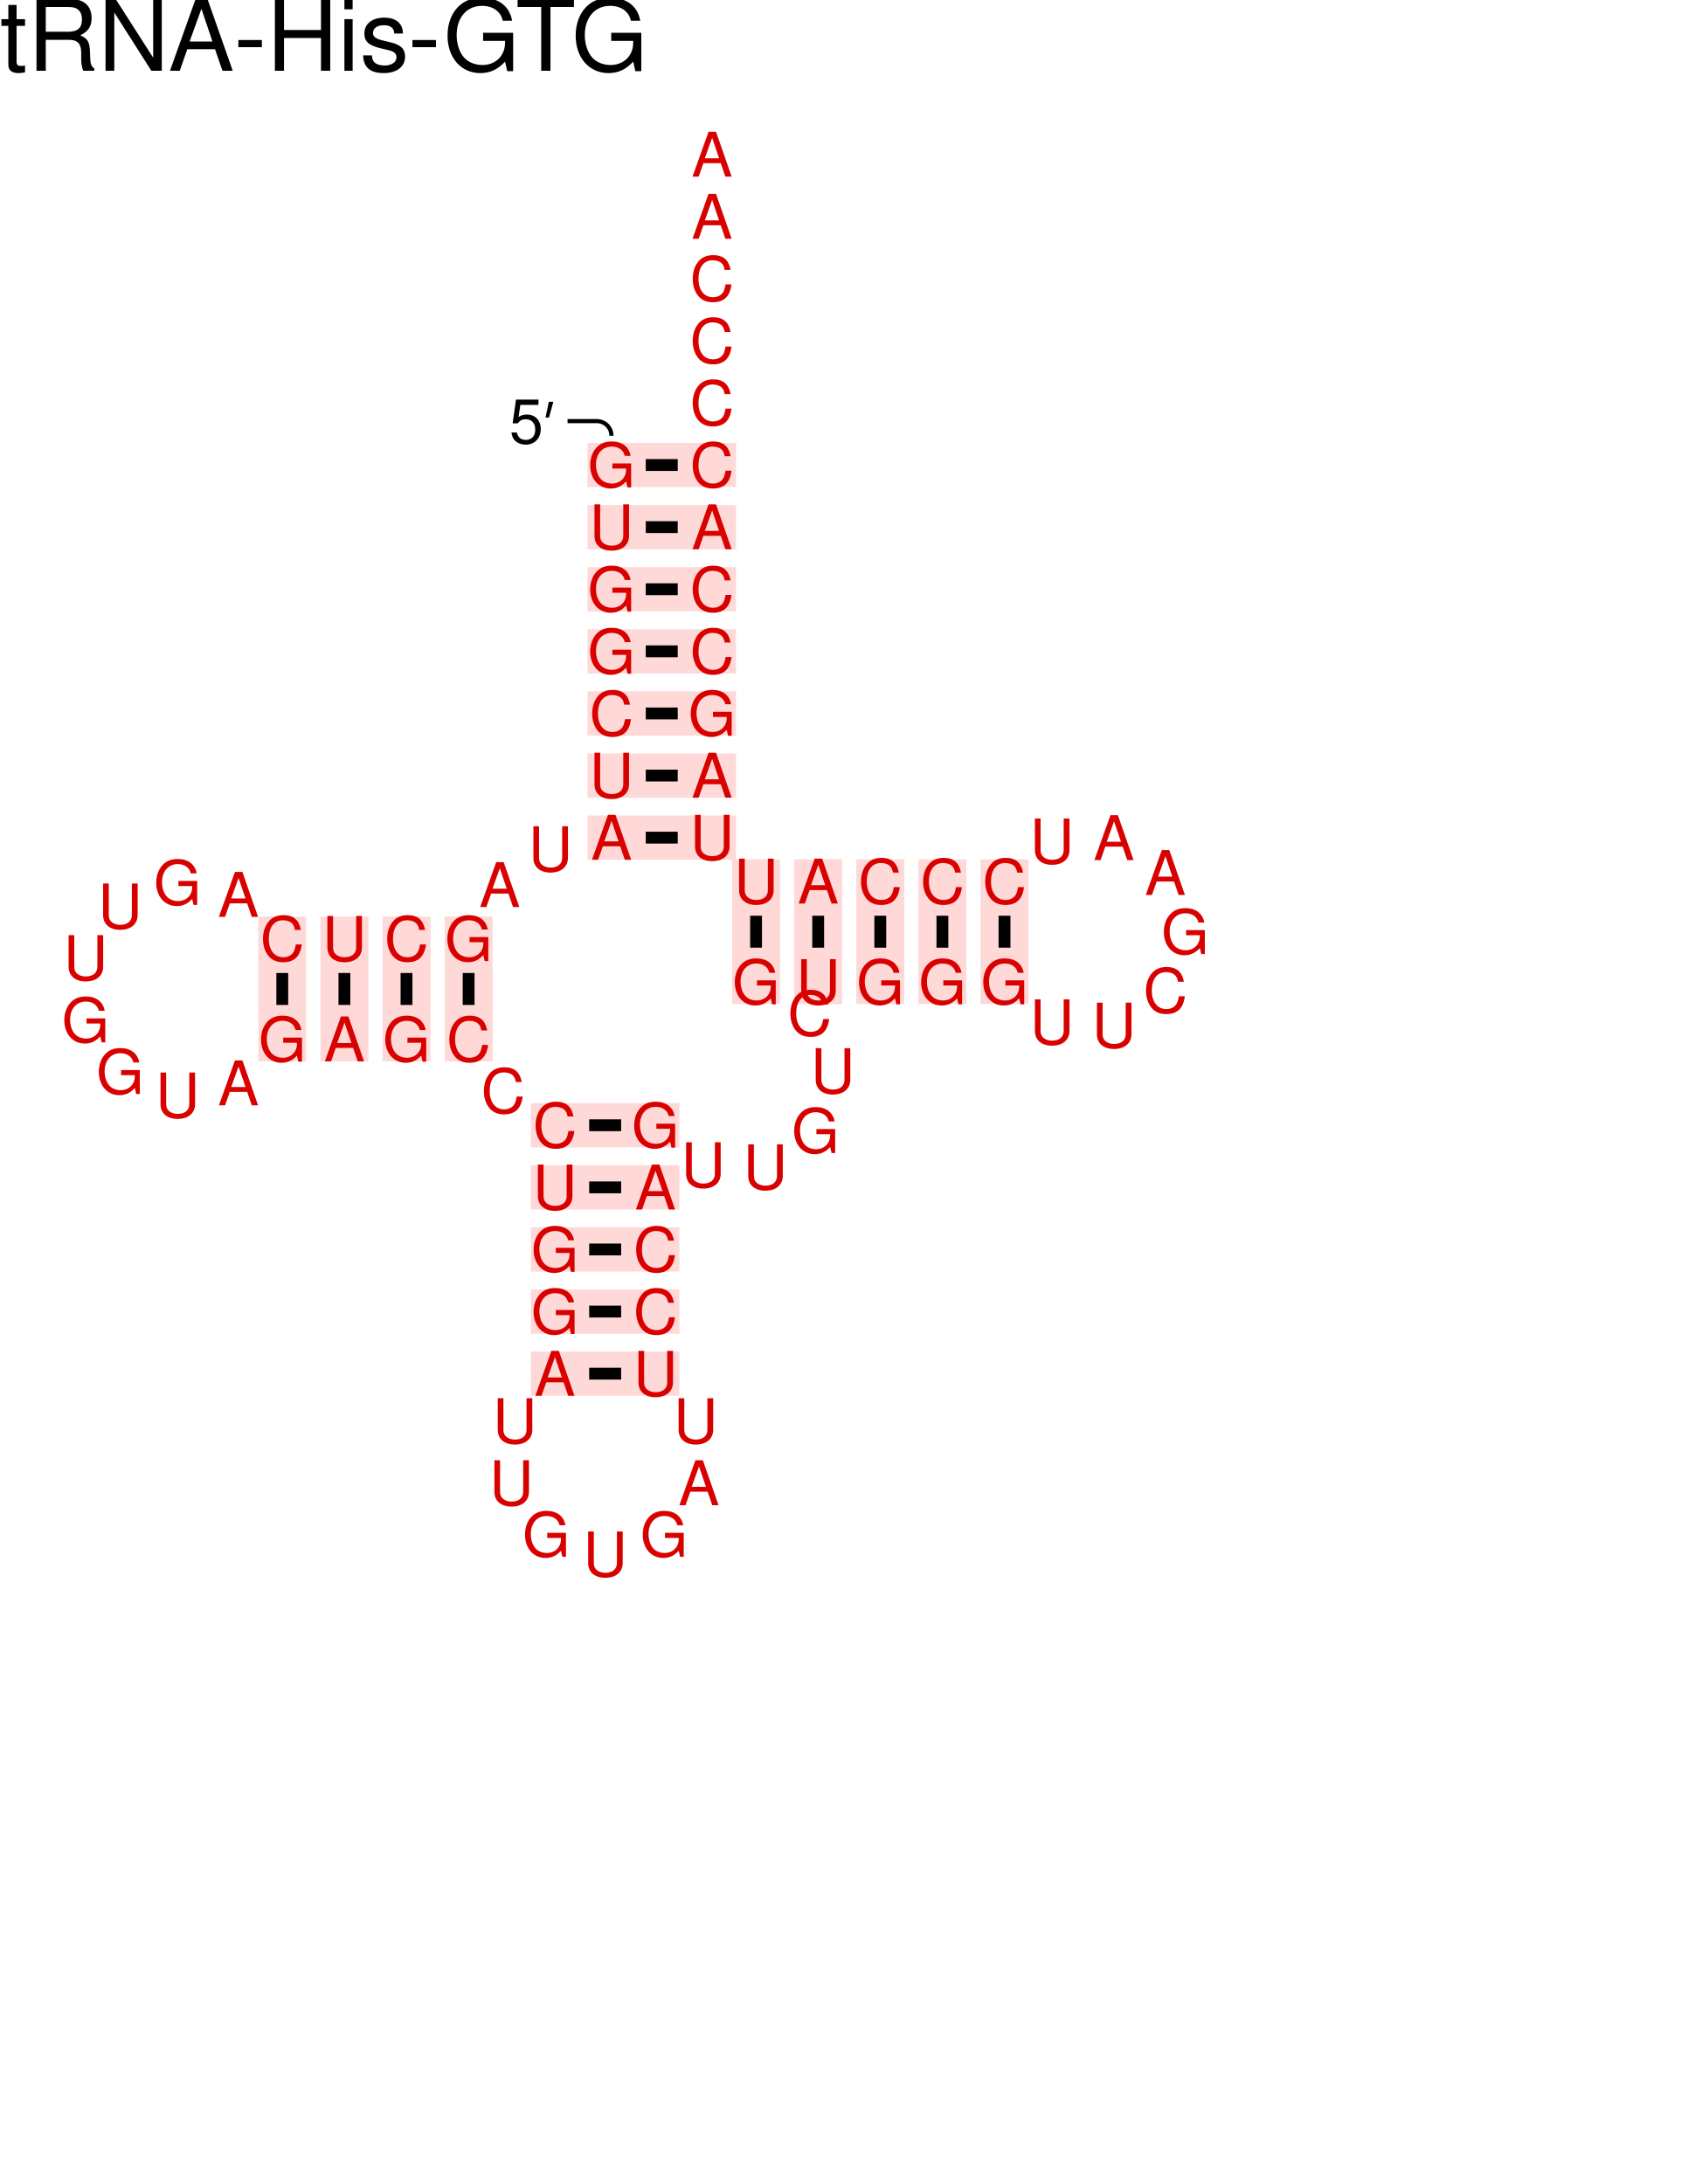
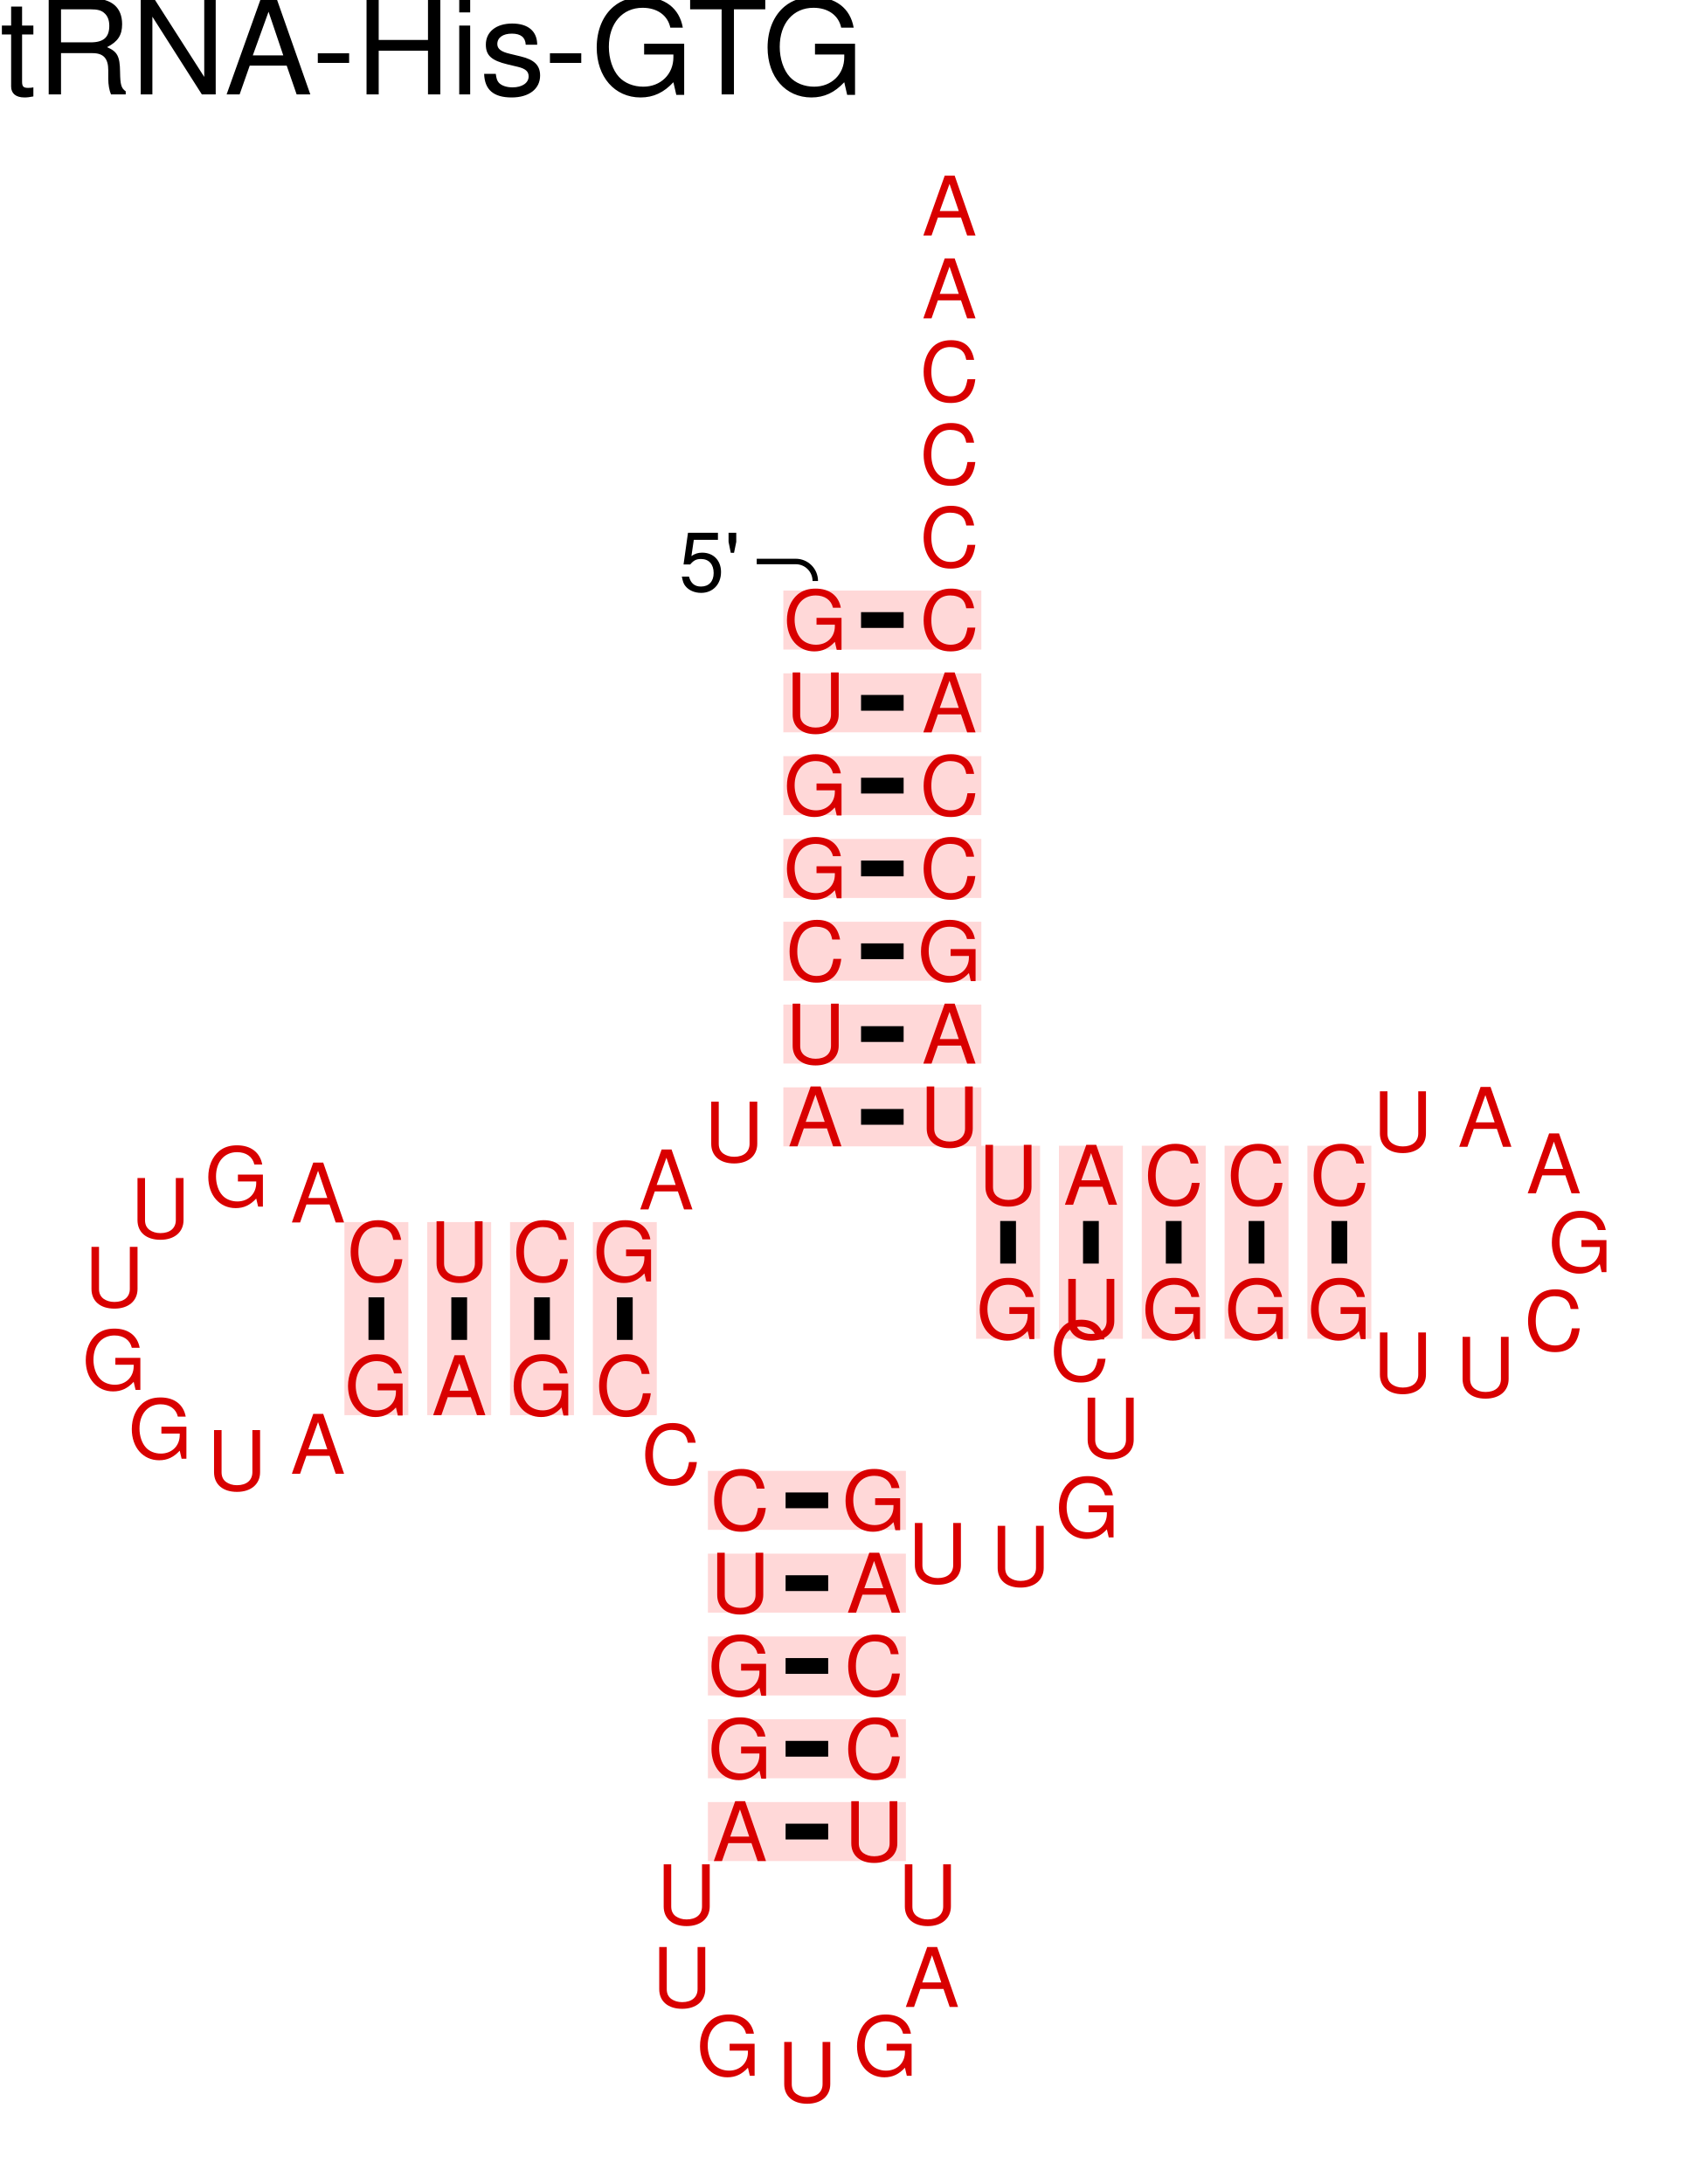
- <svg xmlns="http://www.w3.org/2000/svg" version="1.0" width="54.564mm" height="70.343mm" id="svg2403" xml:space="preserve">
+ <svg xmlns="http://www.w3.org/2000/svg" version="1.0" width="154.669" height="199.397" id="svg2403" xml:space="preserve">
  <text x="0" y="8.616" id="text1000">
    <tspan x="0" y="8.616" fill="#000000" font-variant="normal" font-weight="normal" font-style="normal" font-family="Helvetica, Arial, sans-serif" font-size="12" id="tspan1001">tRNA-His-GTG</tspan>
  </text>
  <path fill="#ffd8d8" stroke="none" d="M 71.508 53.916 L 71.508,53.916L 89.583,53.916L 89.583,59.301L 71.508,59.301Z" />
  <path fill="none" stroke="#000000" stroke-width="1.44" stroke-linecap="butt" stroke-linejoin="miter" d="M 78.602 56.608 L 82.49 56.608 " />
  <path fill="#ffd8d8" stroke="none" d="M 71.508 61.476 L 71.508,61.476L 89.583,61.476L 89.583,66.861L 71.508,66.861Z" />
  <path fill="none" stroke="#000000" stroke-width="1.44" stroke-linecap="butt" stroke-linejoin="miter" d="M 78.602 64.168 L 82.49 64.168 " />
  <path fill="#ffd8d8" stroke="none" d="M 71.508 69.036 L 71.508,69.036L 89.583,69.036L 89.583,74.421L 71.508,74.421Z" />
  <path fill="none" stroke="#000000" stroke-width="1.44" stroke-linecap="butt" stroke-linejoin="miter" d="M 78.602 71.728 L 82.49 71.728 " />
  <path fill="#ffd8d8" stroke="none" d="M 71.508 76.596 L 71.508,76.596L 89.583,76.596L 89.583,81.981L 71.508,81.981Z" />
  <path fill="none" stroke="#000000" stroke-width="1.44" stroke-linecap="butt" stroke-linejoin="miter" d="M 78.602 79.288 L 82.49 79.288 " />
  <path fill="#ffd8d8" stroke="none" d="M 71.508 84.156 L 71.508,84.156L 89.583,84.156L 89.583,89.541L 71.508,89.541Z" />
  <path fill="none" stroke="#000000" stroke-width="1.44" stroke-linecap="butt" stroke-linejoin="miter" d="M 78.602 86.849 L 82.49 86.849 " />
  <path fill="#ffd8d8" stroke="none" d="M 71.508 91.716 L 71.508,91.716L 89.583,91.716L 89.583,97.101L 71.508,97.101Z" />
  <path fill="none" stroke="#000000" stroke-width="1.44" stroke-linecap="butt" stroke-linejoin="miter" d="M 78.602 94.409 L 82.49 94.409 " />
  <path fill="#ffd8d8" stroke="none" d="M 71.508 99.276 L 71.508,99.276L 89.583,99.276L 89.583,104.661L 71.508,104.661Z" />
  <path fill="none" stroke="#000000" stroke-width="1.44" stroke-linecap="butt" stroke-linejoin="miter" d="M 78.602 101.969 L 82.49 101.969 " />
  <path fill="#ffd8d8" stroke="none" d="M 59.956 111.577 L 59.956,111.577L 59.956,129.202L 54.121,129.202L 54.121,111.577Z" />
  <path fill="none" stroke="#000000" stroke-width="1.44" stroke-linecap="butt" stroke-linejoin="miter" d="M 57.038 118.445 L 57.038 122.333 " />
  <path fill="#ffd8d8" stroke="none" d="M 52.396 111.577 L 52.396,111.577L 52.396,129.202L 46.561,129.202L 46.561,111.577Z" />
  <path fill="none" stroke="#000000" stroke-width="1.44" stroke-linecap="butt" stroke-linejoin="miter" d="M 49.478 118.445 L 49.478 122.333 " />
  <path fill="#ffd8d8" stroke="none" d="M 44.836 111.577 L 44.836,111.577L 44.836,129.202L 39.001,129.202L 39.001,111.577Z" />
  <path fill="none" stroke="#000000" stroke-width="1.44" stroke-linecap="butt" stroke-linejoin="miter" d="M 41.919 118.445 L 41.919 122.333 " />
  <path fill="#ffd8d8" stroke="none" d="M 37.276 111.577 L 37.276,111.577L 37.276,129.202L 31.441,129.202L 31.441,111.577Z" />
  <path fill="none" stroke="#000000" stroke-width="1.44" stroke-linecap="butt" stroke-linejoin="miter" d="M 34.358 118.445 L 34.358 122.333 " />
  <path fill="#ffd8d8" stroke="none" d="M 64.621 134.288 L 64.621,134.288L 82.696,134.288L 82.696,139.673L 64.621,139.673Z" />
  <path fill="none" stroke="#000000" stroke-width="1.44" stroke-linecap="butt" stroke-linejoin="miter" d="M 71.715 136.98 L 75.603 136.98 " />
  <path fill="#ffd8d8" stroke="none" d="M 64.621 141.848 L 64.621,141.848L 82.696,141.848L 82.696,147.233L 64.621,147.233Z" />
  <path fill="none" stroke="#000000" stroke-width="1.44" stroke-linecap="butt" stroke-linejoin="miter" d="M 71.715 144.54 L 75.603 144.54 " />
  <path fill="#ffd8d8" stroke="none" d="M 64.621 149.408 L 64.621,149.408L 82.696,149.408L 82.696,154.793L 64.621,154.793Z" />
  <path fill="none" stroke="#000000" stroke-width="1.44" stroke-linecap="butt" stroke-linejoin="miter" d="M 71.715 152.1 L 75.603 152.1 " />
  <path fill="#ffd8d8" stroke="none" d="M 64.621 156.968 L 64.621,156.968L 82.696,156.968L 82.696,162.353L 64.621,162.353Z" />
  <path fill="none" stroke="#000000" stroke-width="1.44" stroke-linecap="butt" stroke-linejoin="miter" d="M 71.715 159.66 L 75.603 159.66 " />
  <path fill="#ffd8d8" stroke="none" d="M 64.621 164.528 L 64.621,164.528L 82.696,164.528L 82.696,169.913L 64.621,169.913Z" />
  <path fill="none" stroke="#000000" stroke-width="1.44" stroke-linecap="butt" stroke-linejoin="miter" d="M 71.715 167.22 L 75.603 167.22 " />
  <path fill="#ffd8d8" stroke="none" d="M 89.109 122.231 L 89.109,122.231L 89.109,104.606L 94.944,104.606L 94.944,122.231Z" />
  <path fill="none" stroke="#000000" stroke-width="1.44" stroke-linecap="butt" stroke-linejoin="miter" d="M 92.026 115.363 L 92.026 111.475 " />
  <path fill="#ffd8d8" stroke="none" d="M 96.669 122.231 L 96.669,122.231L 96.669,104.606L 102.504,104.606L 102.504,122.231Z" />
  <path fill="none" stroke="#000000" stroke-width="1.44" stroke-linecap="butt" stroke-linejoin="miter" d="M 99.587 115.363 L 99.587 111.475 " />
  <path fill="#ffd8d8" stroke="none" d="M 104.229 122.231 L 104.229,122.231L 104.229,104.606L 110.064,104.606L 110.064,122.231Z" />
  <path fill="none" stroke="#000000" stroke-width="1.44" stroke-linecap="butt" stroke-linejoin="miter" d="M 107.146 115.363 L 107.146 111.475 " />
  <path fill="#ffd8d8" stroke="none" d="M 111.789 122.231 L 111.789,122.231L 111.789,104.606L 117.624,104.606L 117.624,122.231Z" />
  <path fill="none" stroke="#000000" stroke-width="1.44" stroke-linecap="butt" stroke-linejoin="miter" d="M 114.706 115.363 L 114.706 111.475 " />
  <path fill="#ffd8d8" stroke="none" d="M 119.349 122.231 L 119.349,122.231L 119.349,104.606L 125.184,104.606L 125.184,122.231Z" />
  <path fill="none" stroke="#000000" stroke-width="1.44" stroke-linecap="butt" stroke-linejoin="miter" d="M 122.266 115.363 L 122.266 111.475 " />
  <path fill="none" stroke="#5c5c5c" stroke-width="0.5" stroke-linecap="butt" stroke-linejoin="miter" d="" />
  <path fill="none" stroke="#5c5c5c" stroke-width="0.5" stroke-linecap="butt" stroke-linejoin="miter" d="" />
  <path fill="none" stroke="#5c5c5c" stroke-width="0.5" stroke-linecap="butt" stroke-linejoin="miter" d="" />
  <path fill="none" stroke="#5c5c5c" stroke-width="0.5" stroke-linecap="butt" stroke-linejoin="miter" d="" />
  <path fill="none" stroke="#5c5c5c" stroke-width="0.5" stroke-linecap="butt" stroke-linejoin="miter" d="" />
  <path fill="none" stroke="#5c5c5c" stroke-width="0.5" stroke-linecap="butt" stroke-linejoin="miter" d="" />
  <path fill="none" stroke="#5c5c5c" stroke-width="0.5" stroke-linecap="butt" stroke-linejoin="miter" d="" />
  <path fill="none" stroke="#5c5c5c" stroke-width="0.5" stroke-linecap="butt" stroke-linejoin="miter" d="" />
  <path fill="none" stroke="#5c5c5c" stroke-width="0.5" stroke-linecap="butt" stroke-linejoin="miter" d="" />
  <path fill="none" stroke="#5c5c5c" stroke-width="0.5" stroke-linecap="butt" stroke-linejoin="miter" d="" />
  <path fill="none" stroke="#5c5c5c" stroke-width="0.5" stroke-linecap="butt" stroke-linejoin="miter" d="" />
  <path fill="none" stroke="#5c5c5c" stroke-width="0.5" stroke-linecap="butt" stroke-linejoin="miter" d="" />
  <path fill="none" stroke="#5c5c5c" stroke-width="0.5" stroke-linecap="butt" stroke-linejoin="miter" d="" />
  <path fill="none" stroke="#5c5c5c" stroke-width="0.5" stroke-linecap="butt" stroke-linejoin="miter" d="" />
  <path fill="none" stroke="#5c5c5c" stroke-width="0.5" stroke-linecap="butt" stroke-linejoin="miter" d="" />
  <path fill="none" stroke="#5c5c5c" stroke-width="0.5" stroke-linecap="butt" stroke-linejoin="miter" d="" />
  <path fill="none" stroke="#5c5c5c" stroke-width="0.5" stroke-linecap="butt" stroke-linejoin="miter" d="" />
  <path fill="none" stroke="#5c5c5c" stroke-width="0.5" stroke-linecap="butt" stroke-linejoin="miter" d="" />
  <path fill="none" stroke="#5c5c5c" stroke-width="0.5" stroke-linecap="butt" stroke-linejoin="miter" d="" />
  <path fill="none" stroke="#5c5c5c" stroke-width="0.5" stroke-linecap="butt" stroke-linejoin="miter" d="" />
  <path fill="none" stroke="#5c5c5c" stroke-width="0.5" stroke-linecap="butt" stroke-linejoin="miter" d="" />
  <path fill="none" stroke="#5c5c5c" stroke-width="0.5" stroke-linecap="butt" stroke-linejoin="miter" d="" />
  <path fill="none" stroke="#5c5c5c" stroke-width="0.5" stroke-linecap="butt" stroke-linejoin="miter" d="" />
  <path fill="none" stroke="#5c5c5c" stroke-width="0.5" stroke-linecap="butt" stroke-linejoin="miter" d="" />
  <path fill="none" stroke="#5c5c5c" stroke-width="0.5" stroke-linecap="butt" stroke-linejoin="miter" d="" />
  <path fill="none" stroke="#5c5c5c" stroke-width="0.5" stroke-linecap="butt" stroke-linejoin="miter" d="" />
  <path fill="none" stroke="#5c5c5c" stroke-width="0.5" stroke-linecap="butt" stroke-linejoin="miter" d="" />
  <path fill="none" stroke="#5c5c5c" stroke-width="0.5" stroke-linecap="butt" stroke-linejoin="miter" d="" />
  <path fill="none" stroke="#5c5c5c" stroke-width="0.5" stroke-linecap="butt" stroke-linejoin="miter" d="" />
  <path fill="none" stroke="#5c5c5c" stroke-width="0.5" stroke-linecap="butt" stroke-linejoin="miter" d="" />
  <path fill="none" stroke="#5c5c5c" stroke-width="0.5" stroke-linecap="butt" stroke-linejoin="miter" d="" />
  <path fill="none" stroke="#5c5c5c" stroke-width="0.5" stroke-linecap="butt" stroke-linejoin="miter" d="" />
  <path fill="none" stroke="#5c5c5c" stroke-width="0.5" stroke-linecap="butt" stroke-linejoin="miter" d="" />
  <path fill="none" stroke="#5c5c5c" stroke-width="0.5" stroke-linecap="butt" stroke-linejoin="miter" d="" />
  <path fill="none" stroke="#5c5c5c" stroke-width="0.5" stroke-linecap="butt" stroke-linejoin="miter" d="" />
  <path fill="none" stroke="#5c5c5c" stroke-width="0.5" stroke-linecap="butt" stroke-linejoin="miter" d="" />
  <path fill="none" stroke="#5c5c5c" stroke-width="0.5" stroke-linecap="butt" stroke-linejoin="miter" d="" />
  <path fill="none" stroke="#5c5c5c" stroke-width="0.5" stroke-linecap="butt" stroke-linejoin="miter" d="" />
  <path fill="none" stroke="#5c5c5c" stroke-width="0.5" stroke-linecap="butt" stroke-linejoin="miter" d="" />
  <path fill="none" stroke="#5c5c5c" stroke-width="0.5" stroke-linecap="butt" stroke-linejoin="miter" d="" />
  <path fill="none" stroke="#5c5c5c" stroke-width="0.5" stroke-linecap="butt" stroke-linejoin="miter" d="" />
  <path fill="none" stroke="#5c5c5c" stroke-width="0.5" stroke-linecap="butt" stroke-linejoin="miter" d="" />
  <path fill="none" stroke="#5c5c5c" stroke-width="0.5" stroke-linecap="butt" stroke-linejoin="miter" d="" />
  <path fill="none" stroke="#5c5c5c" stroke-width="0.5" stroke-linecap="butt" stroke-linejoin="miter" d="" />
  <path fill="none" stroke="#5c5c5c" stroke-width="0.5" stroke-linecap="butt" stroke-linejoin="miter" d="" />
  <path fill="none" stroke="#5c5c5c" stroke-width="0.5" stroke-linecap="butt" stroke-linejoin="miter" d="" />
  <path fill="none" stroke="#5c5c5c" stroke-width="0.5" stroke-linecap="butt" stroke-linejoin="miter" d="" />
  <path fill="none" stroke="#5c5c5c" stroke-width="0.5" stroke-linecap="butt" stroke-linejoin="miter" d="" />
  <path fill="none" stroke="#5c5c5c" stroke-width="0.5" stroke-linecap="butt" stroke-linejoin="miter" d="" />
  <path fill="none" stroke="#5c5c5c" stroke-width="0.5" stroke-linecap="butt" stroke-linejoin="miter" d="" />
  <path fill="none" stroke="#5c5c5c" stroke-width="0.5" stroke-linecap="butt" stroke-linejoin="miter" d="" />
  <path fill="none" stroke="#5c5c5c" stroke-width="0.5" stroke-linecap="butt" stroke-linejoin="miter" d="" />
  <path fill="none" stroke="#5c5c5c" stroke-width="0.5" stroke-linecap="butt" stroke-linejoin="miter" d="" />
  <path fill="none" stroke="#5c5c5c" stroke-width="0.5" stroke-linecap="butt" stroke-linejoin="miter" d="" />
  <path fill="none" stroke="#5c5c5c" stroke-width="0.5" stroke-linecap="butt" stroke-linejoin="miter" d="" />
  <path fill="none" stroke="#5c5c5c" stroke-width="0.5" stroke-linecap="butt" stroke-linejoin="miter" d="" />
  <path fill="none" stroke="#5c5c5c" stroke-width="0.5" stroke-linecap="butt" stroke-linejoin="miter" d="" />
  <path fill="none" stroke="#5c5c5c" stroke-width="0.5" stroke-linecap="butt" stroke-linejoin="miter" d="" />
  <path fill="none" stroke="#5c5c5c" stroke-width="0.5" stroke-linecap="butt" stroke-linejoin="miter" d="" />
  <path fill="none" stroke="#5c5c5c" stroke-width="0.5" stroke-linecap="butt" stroke-linejoin="miter" d="" />
  <path fill="none" stroke="#5c5c5c" stroke-width="0.5" stroke-linecap="butt" stroke-linejoin="miter" d="" />
  <path fill="none" stroke="#5c5c5c" stroke-width="0.5" stroke-linecap="butt" stroke-linejoin="miter" d="" />
  <path fill="none" stroke="#5c5c5c" stroke-width="0.5" stroke-linecap="butt" stroke-linejoin="miter" d="" />
  <path fill="none" stroke="#5c5c5c" stroke-width="0.5" stroke-linecap="butt" stroke-linejoin="miter" d="" />
  <path fill="none" stroke="#5c5c5c" stroke-width="0.5" stroke-linecap="butt" stroke-linejoin="miter" d="" />
  <path fill="none" stroke="#5c5c5c" stroke-width="0.5" stroke-linecap="butt" stroke-linejoin="miter" d="" />
  <path fill="none" stroke="#5c5c5c" stroke-width="0.5" stroke-linecap="butt" stroke-linejoin="miter" d="" />
  <path fill="none" stroke="#5c5c5c" stroke-width="0.5" stroke-linecap="butt" stroke-linejoin="miter" d="" />
  <path fill="none" stroke="#5c5c5c" stroke-width="0.5" stroke-linecap="butt" stroke-linejoin="miter" d="" />
  <path fill="none" stroke="#5c5c5c" stroke-width="0.5" stroke-linecap="butt" stroke-linejoin="miter" d="" />
  <path fill="none" stroke="#5c5c5c" stroke-width="0.5" stroke-linecap="butt" stroke-linejoin="miter" d="" />
  <path fill="none" stroke="#5c5c5c" stroke-width="0.5" stroke-linecap="butt" stroke-linejoin="miter" d="" />
  <path fill="none" stroke="#5c5c5c" stroke-width="0.5" stroke-linecap="butt" stroke-linejoin="miter" d="" />
  <path fill="none" stroke="#5c5c5c" stroke-width="0.5" stroke-linecap="butt" stroke-linejoin="miter" d="" />
  <path fill="none" stroke="#5c5c5c" stroke-width="0.5" stroke-linecap="butt" stroke-linejoin="miter" d="" />
  <path fill="none" stroke="#5c5c5c" stroke-width="0.5" stroke-linecap="butt" stroke-linejoin="miter" d="" />
  <path fill="none" stroke="#5c5c5c" stroke-width="0.5" stroke-linecap="butt" stroke-linejoin="miter" d="" />
  <path fill="none" stroke="#5c5c5c" stroke-width="0.5" stroke-linecap="butt" stroke-linejoin="miter" d="" />
  <path fill="none" stroke="#5c5c5c" stroke-width="0.5" stroke-linecap="butt" stroke-linejoin="miter" d="" />
  <path fill="none" stroke="#5c5c5c" stroke-width="0.5" stroke-linecap="butt" stroke-linejoin="miter" d="" />
  <path fill="none" stroke="#5c5c5c" stroke-width="0.5" stroke-linecap="butt" stroke-linejoin="miter" d="" />
  <path fill="none" stroke="#5c5c5c" stroke-width="0.5" stroke-linecap="butt" stroke-linejoin="miter" d="" />
  <path fill="none" stroke="#5c5c5c" stroke-width="0.5" stroke-linecap="butt" stroke-linejoin="miter" d="" />
  <path fill="none" stroke="#5c5c5c" stroke-width="0.5" stroke-linecap="butt" stroke-linejoin="miter" d="" />
  <path fill="none" stroke="#5c5c5c" stroke-width="0.5" stroke-linecap="butt" stroke-linejoin="miter" d="" />
  <path fill="none" stroke="#5c5c5c" stroke-width="0.5" stroke-linecap="butt" stroke-linejoin="miter" d="" />
  <path fill="none" stroke="#5c5c5c" stroke-width="0.5" stroke-linecap="butt" stroke-linejoin="miter" d="" />
  <path fill="none" stroke="#5c5c5c" stroke-width="0.5" stroke-linecap="butt" stroke-linejoin="miter" d="" />
  <path fill="none" stroke="#5c5c5c" stroke-width="0.5" stroke-linecap="butt" stroke-linejoin="miter" d="" />
  <path fill="none" stroke="#5c5c5c" stroke-width="0.5" stroke-linecap="butt" stroke-linejoin="miter" d="" />
  <path fill="none" stroke="#5c5c5c" stroke-width="0.5" stroke-linecap="butt" stroke-linejoin="miter" d="" />
  <path fill="none" stroke="#5c5c5c" stroke-width="0.5" stroke-linecap="butt" stroke-linejoin="miter" d="" />
  <path fill="none" stroke="#5c5c5c" stroke-width="0.5" stroke-linecap="butt" stroke-linejoin="miter" d="" />
  <path fill="none" stroke="#5c5c5c" stroke-width="0.5" stroke-linecap="butt" stroke-linejoin="miter" d="" />
  <path fill="none" stroke="#5c5c5c" stroke-width="0.5" stroke-linecap="butt" stroke-linejoin="miter" d="" />
  <path fill="none" stroke="#5c5c5c" stroke-width="0.5" stroke-linecap="butt" stroke-linejoin="miter" d="" />
  <path fill="none" stroke="#5c5c5c" stroke-width="0.5" stroke-linecap="butt" stroke-linejoin="miter" d="" />
  <path fill="none" stroke="#5c5c5c" stroke-width="0.5" stroke-linecap="butt" stroke-linejoin="miter" d="" />
  <path fill="none" stroke="#5c5c5c" stroke-width="0.5" stroke-linecap="butt" stroke-linejoin="miter" d="" />
  <path fill="none" stroke="#5c5c5c" stroke-width="0.5" stroke-linecap="butt" stroke-linejoin="miter" d="" />
  <path fill="none" stroke="#5c5c5c" stroke-width="0.5" stroke-linecap="butt" stroke-linejoin="miter" d="" />
  <path fill="none" stroke="#5c5c5c" stroke-width="0.5" stroke-linecap="butt" stroke-linejoin="miter" d="" />
  <path fill="none" stroke="#5c5c5c" stroke-width="0.5" stroke-linecap="butt" stroke-linejoin="miter" d="" />
  <path fill="none" stroke="#5c5c5c" stroke-width="0.5" stroke-linecap="butt" stroke-linejoin="miter" d="" />
  <path fill="none" stroke="#5c5c5c" stroke-width="0.5" stroke-linecap="butt" stroke-linejoin="miter" d="" />
  <path fill="none" stroke="#5c5c5c" stroke-width="0.5" stroke-linecap="butt" stroke-linejoin="miter" d="" />
  <path fill="none" stroke="#5c5c5c" stroke-width="0.5" stroke-linecap="butt" stroke-linejoin="miter" d="" />
  <path fill="none" stroke="#5c5c5c" stroke-width="0.5" stroke-linecap="butt" stroke-linejoin="miter" d="" />
  <path fill="none" stroke="#5c5c5c" stroke-width="0.5" stroke-linecap="butt" stroke-linejoin="miter" d="" />
  <path fill="none" stroke="#5c5c5c" stroke-width="0.5" stroke-linecap="butt" stroke-linejoin="miter" d="" />
  <path fill="none" stroke="#5c5c5c" stroke-width="0.5" stroke-linecap="butt" stroke-linejoin="miter" d="" />
  <path fill="none" stroke="#5c5c5c" stroke-width="0.5" stroke-linecap="butt" stroke-linejoin="miter" d="" />
  <path fill="none" stroke="#5c5c5c" stroke-width="0.5" stroke-linecap="butt" stroke-linejoin="miter" d="" />
  <path fill="none" stroke="#5c5c5c" stroke-width="0.5" stroke-linecap="butt" stroke-linejoin="miter" d="" />
  <path fill="none" stroke="#5c5c5c" stroke-width="0.5" stroke-linecap="butt" stroke-linejoin="miter" d="" />
  <path fill="none" stroke="#5c5c5c" stroke-width="0.5" stroke-linecap="butt" stroke-linejoin="miter" d="" />
  <path fill="none" stroke="#5c5c5c" stroke-width="0.5" stroke-linecap="butt" stroke-linejoin="miter" d="" />
  <path fill="none" stroke="#5c5c5c" stroke-width="0.5" stroke-linecap="butt" stroke-linejoin="miter" d="" />
  <path fill="none" stroke="#5c5c5c" stroke-width="0.5" stroke-linecap="butt" stroke-linejoin="miter" d="" />
  <path fill="none" stroke="#5c5c5c" stroke-width="0.5" stroke-linecap="butt" stroke-linejoin="miter" d="" />
  <path fill="none" stroke="#5c5c5c" stroke-width="0.5" stroke-linecap="butt" stroke-linejoin="miter" d="" />
  <path fill="none" stroke="#5c5c5c" stroke-width="0.5" stroke-linecap="butt" stroke-linejoin="miter" d="" />
  <path fill="none" stroke="#5c5c5c" stroke-width="0.5" stroke-linecap="butt" stroke-linejoin="miter" d="" />
  <path fill="none" stroke="#5c5c5c" stroke-width="0.5" stroke-linecap="butt" stroke-linejoin="miter" d="" />
  <path fill="none" stroke="#5c5c5c" stroke-width="0.5" stroke-linecap="butt" stroke-linejoin="miter" d="" />
  <path fill="none" stroke="#5c5c5c" stroke-width="0.5" stroke-linecap="butt" stroke-linejoin="miter" d="" />
  <path fill="none" stroke="#5c5c5c" stroke-width="0.5" stroke-linecap="butt" stroke-linejoin="miter" d="" />
  <path fill="none" stroke="#5c5c5c" stroke-width="0.5" stroke-linecap="butt" stroke-linejoin="miter" d="" />
  <path fill="none" stroke="#5c5c5c" stroke-width="0.5" stroke-linecap="butt" stroke-linejoin="miter" d="" />
  <path fill="none" stroke="#5c5c5c" stroke-width="0.5" stroke-linecap="butt" stroke-linejoin="miter" d="" />
  <path fill="none" stroke="#5c5c5c" stroke-width="0.5" stroke-linecap="butt" stroke-linejoin="miter" d="" />
  <path fill="none" stroke="#5c5c5c" stroke-width="0.5" stroke-linecap="butt" stroke-linejoin="miter" d="" />
  <path fill="none" stroke="#5c5c5c" stroke-width="0.5" stroke-linecap="butt" stroke-linejoin="miter" d="" />
  <path fill="none" stroke="#5c5c5c" stroke-width="0.5" stroke-linecap="butt" stroke-linejoin="miter" d="" />
  <path fill="none" stroke="#5c5c5c" stroke-width="0.5" stroke-linecap="butt" stroke-linejoin="miter" d="" />
  <path fill="none" stroke="#5c5c5c" stroke-width="0.5" stroke-linecap="butt" stroke-linejoin="miter" d="" />
  <path fill="none" stroke="#5c5c5c" stroke-width="0.5" stroke-linecap="butt" stroke-linejoin="miter" d="" />
  <path fill="none" stroke="#5c5c5c" stroke-width="0.5" stroke-linecap="butt" stroke-linejoin="miter" d="" />
  <path fill="none" stroke="#5c5c5c" stroke-width="0.5" stroke-linecap="butt" stroke-linejoin="miter" d="" />
  <path fill="none" stroke="#5c5c5c" stroke-width="0.5" stroke-linecap="butt" stroke-linejoin="miter" d="" />
  <path fill="none" stroke="#5c5c5c" stroke-width="0.5" stroke-linecap="butt" stroke-linejoin="miter" d="" />
  <path fill="none" stroke="#5c5c5c" stroke-width="0.5" stroke-linecap="butt" stroke-linejoin="miter" d="" />
  <path fill="none" stroke="#5c5c5c" stroke-width="0.5" stroke-linecap="butt" stroke-linejoin="miter" d="" />
  <path fill="none" stroke="#5c5c5c" stroke-width="0.5" stroke-linecap="butt" stroke-linejoin="miter" d="" />
  <path fill="none" stroke="#5c5c5c" stroke-width="0.5" stroke-linecap="butt" stroke-linejoin="miter" d="" />
  <path fill="none" stroke="#5c5c5c" stroke-width="0.5" stroke-linecap="butt" stroke-linejoin="miter" d="" />
  <path fill="none" stroke="#5c5c5c" stroke-width="0.5" stroke-linecap="butt" stroke-linejoin="miter" d="" />
  <path fill="none" stroke="#5c5c5c" stroke-width="0.5" stroke-linecap="butt" stroke-linejoin="miter" d="" />
  <path fill="none" stroke="#5c5c5c" stroke-width="0.5" stroke-linecap="butt" stroke-linejoin="miter" d="" />
  <path fill="none" stroke="#5c5c5c" stroke-width="0.5" stroke-linecap="butt" stroke-linejoin="miter" d="" />
  <path fill="none" stroke="#5c5c5c" stroke-width="0.5" stroke-linecap="butt" stroke-linejoin="miter" d="" />
  <path fill="none" stroke="#5c5c5c" stroke-width="0.5" stroke-linecap="butt" stroke-linejoin="miter" d="" />
  <path fill="none" stroke="#5c5c5c" stroke-width="0.5" stroke-linecap="butt" stroke-linejoin="miter" d="" />
  <path fill="none" stroke="#5c5c5c" stroke-width="0.5" stroke-linecap="butt" stroke-linejoin="miter" d="" />
  <text x="71.508" y="59.301" id="text1002">
    <tspan x="71.508" y="59.301" fill="#d90000" font-variant="normal" font-weight="normal" font-style="normal" font-family="Helvetica, Arial, sans-serif" font-size="7.5" id="tspan1003">G</tspan>
  </text>
  <text x="71.718" y="66.861" id="text1004">
    <tspan x="71.718" y="66.861" fill="#d90000" font-variant="normal" font-weight="normal" font-style="normal" font-family="Helvetica, Arial, sans-serif" font-size="7.5" id="tspan1005">U</tspan>
  </text>
  <text x="71.508" y="74.421" id="text1006">
    <tspan x="71.508" y="74.421" fill="#d90000" font-variant="normal" font-weight="normal" font-style="normal" font-family="Helvetica, Arial, sans-serif" font-size="7.5" id="tspan1007">G</tspan>
  </text>
  <text x="71.508" y="81.981" id="text1008">
    <tspan x="71.508" y="81.981" fill="#d90000" font-variant="normal" font-weight="normal" font-style="normal" font-family="Helvetica, Arial, sans-serif" font-size="7.5" id="tspan1009">G</tspan>
  </text>
  <text x="71.718" y="89.541" id="text1010">
    <tspan x="71.718" y="89.541" fill="#d90000" font-variant="normal" font-weight="normal" font-style="normal" font-family="Helvetica, Arial, sans-serif" font-size="7.5" id="tspan1011">C</tspan>
  </text>
  <text x="71.718" y="97.101" id="text1012">
    <tspan x="71.718" y="97.101" fill="#d90000" font-variant="normal" font-weight="normal" font-style="normal" font-family="Helvetica, Arial, sans-serif" font-size="7.5" id="tspan1013">U</tspan>
  </text>
  <text x="71.924" y="104.661" id="text1014">
    <tspan x="71.924" y="104.661" fill="#d90000" font-variant="normal" font-weight="normal" font-style="normal" font-family="Helvetica, Arial, sans-serif" font-size="7.5" id="tspan1015">A</tspan>
  </text>
  <text x="64.287" y="106.051" id="text1016">
    <tspan x="64.287" y="106.051" fill="#d90000" font-variant="normal" font-weight="normal" font-style="normal" font-family="Helvetica, Arial, sans-serif" font-size="7.5" id="tspan1017">U</tspan>
  </text>
  <text x="58.321" y="110.417" id="text1018">
    <tspan x="58.321" y="110.417" fill="#d90000" font-variant="normal" font-weight="normal" font-style="normal" font-family="Helvetica, Arial, sans-serif" font-size="7.5" id="tspan1019">A</tspan>
  </text>
  <text x="54.121" y="116.962" id="text1020">
    <tspan x="54.121" y="116.962" fill="#d90000" font-variant="normal" font-weight="normal" font-style="normal" font-family="Helvetica, Arial, sans-serif" font-size="7.5" id="tspan1021">G</tspan>
  </text>
  <text x="46.771" y="116.962" id="text1022">
    <tspan x="46.771" y="116.962" fill="#d90000" font-variant="normal" font-weight="normal" font-style="normal" font-family="Helvetica, Arial, sans-serif" font-size="7.5" id="tspan1023">C</tspan>
  </text>
  <text x="39.211" y="116.962" id="text1024">
    <tspan x="39.211" y="116.962" fill="#d90000" font-variant="normal" font-weight="normal" font-style="normal" font-family="Helvetica, Arial, sans-serif" font-size="7.5" id="tspan1025">U</tspan>
  </text>
  <text x="31.651" y="116.962" id="text1026">
    <tspan x="31.651" y="116.962" fill="#d90000" font-variant="normal" font-weight="normal" font-style="normal" font-family="Helvetica, Arial, sans-serif" font-size="7.5" id="tspan1027">C</tspan>
  </text>
  <text x="26.518" y="111.609" id="text1028">
    <tspan x="26.518" y="111.609" fill="#d90000" font-variant="normal" font-weight="normal" font-style="normal" font-family="Helvetica, Arial, sans-serif" font-size="7.5" id="tspan1029">A</tspan>
  </text>
  <text x="18.688" y="110.128" id="text1030">
    <tspan x="18.688" y="110.128" fill="#d90000" font-variant="normal" font-weight="normal" font-style="normal" font-family="Helvetica, Arial, sans-serif" font-size="7.5" id="tspan1031">G</tspan>
  </text>
  <text x="11.912" y="113.017" id="text1032">
    <tspan x="11.912" y="113.017" fill="#d90000" font-variant="normal" font-weight="normal" font-style="normal" font-family="Helvetica, Arial, sans-serif" font-size="7.5" id="tspan1033">U</tspan>
  </text>
  <text x="7.71" y="119.302" id="text1034">
    <tspan x="7.71" y="119.302" fill="#d90000" font-variant="normal" font-weight="normal" font-style="normal" font-family="Helvetica, Arial, sans-serif" font-size="7.5" id="tspan1035">U</tspan>
  </text>
  <text x="7.5" y="126.862" id="text1036">
    <tspan x="7.5" y="126.862" fill="#d90000" font-variant="normal" font-weight="normal" font-style="normal" font-family="Helvetica, Arial, sans-serif" font-size="7.5" id="tspan1037">G</tspan>
  </text>
  <text x="11.702" y="133.146" id="text1038">
    <tspan x="11.702" y="133.146" fill="#d90000" font-variant="normal" font-weight="normal" font-style="normal" font-family="Helvetica, Arial, sans-serif" font-size="7.5" id="tspan1039">G</tspan>
  </text>
  <text x="18.898" y="136.035" id="text1040">
    <tspan x="18.898" y="136.035" fill="#d90000" font-variant="normal" font-weight="normal" font-style="normal" font-family="Helvetica, Arial, sans-serif" font-size="7.5" id="tspan1041">U</tspan>
  </text>
  <text x="26.518" y="134.554" id="text1042">
    <tspan x="26.518" y="134.554" fill="#d90000" font-variant="normal" font-weight="normal" font-style="normal" font-family="Helvetica, Arial, sans-serif" font-size="7.5" id="tspan1043">A</tspan>
  </text>
  <text x="31.441" y="129.202" id="text1044">
    <tspan x="31.441" y="129.202" fill="#d90000" font-variant="normal" font-weight="normal" font-style="normal" font-family="Helvetica, Arial, sans-serif" font-size="7.5" id="tspan1045">G</tspan>
  </text>
  <text x="39.417" y="129.202" id="text1046">
    <tspan x="39.417" y="129.202" fill="#d90000" font-variant="normal" font-weight="normal" font-style="normal" font-family="Helvetica, Arial, sans-serif" font-size="7.5" id="tspan1047">A</tspan>
  </text>
  <text x="46.561" y="129.202" id="text1048">
    <tspan x="46.561" y="129.202" fill="#d90000" font-variant="normal" font-weight="normal" font-style="normal" font-family="Helvetica, Arial, sans-serif" font-size="7.5" id="tspan1049">G</tspan>
  </text>
  <text x="54.331" y="129.202" id="text1050">
    <tspan x="54.331" y="129.202" fill="#d90000" font-variant="normal" font-weight="normal" font-style="normal" font-family="Helvetica, Arial, sans-serif" font-size="7.5" id="tspan1051">C</tspan>
  </text>
  <text x="58.538" y="135.483" id="text1052">
    <tspan x="58.538" y="135.483" fill="#d90000" font-variant="normal" font-weight="normal" font-style="normal" font-family="Helvetica, Arial, sans-serif" font-size="7.5" id="tspan1053">C</tspan>
  </text>
  <text x="64.831" y="139.673" id="text1054">
    <tspan x="64.831" y="139.673" fill="#d90000" font-variant="normal" font-weight="normal" font-style="normal" font-family="Helvetica, Arial, sans-serif" font-size="7.5" id="tspan1055">C</tspan>
  </text>
  <text x="64.831" y="147.233" id="text1056">
    <tspan x="64.831" y="147.233" fill="#d90000" font-variant="normal" font-weight="normal" font-style="normal" font-family="Helvetica, Arial, sans-serif" font-size="7.5" id="tspan1057">U</tspan>
  </text>
  <text x="64.621" y="154.793" id="text1058">
    <tspan x="64.621" y="154.793" fill="#d90000" font-variant="normal" font-weight="normal" font-style="normal" font-family="Helvetica, Arial, sans-serif" font-size="7.5" id="tspan1059">G</tspan>
  </text>
  <text x="64.621" y="162.353" id="text1060">
    <tspan x="64.621" y="162.353" fill="#d90000" font-variant="normal" font-weight="normal" font-style="normal" font-family="Helvetica, Arial, sans-serif" font-size="7.5" id="tspan1061">G</tspan>
  </text>
  <text x="65.037" y="169.913" id="text1062">
    <tspan x="65.037" y="169.913" fill="#d90000" font-variant="normal" font-weight="normal" font-style="normal" font-family="Helvetica, Arial, sans-serif" font-size="7.5" id="tspan1063">A</tspan>
  </text>
  <text x="59.944" y="175.68" id="text1064">
    <tspan x="59.944" y="175.68" fill="#d90000" font-variant="normal" font-weight="normal" font-style="normal" font-family="Helvetica, Arial, sans-serif" font-size="7.5" id="tspan1065">U</tspan>
  </text>
  <text x="59.541" y="183.23" id="text1066">
    <tspan x="59.541" y="183.23" fill="#d90000" font-variant="normal" font-weight="normal" font-style="normal" font-family="Helvetica, Arial, sans-serif" font-size="7.5" id="tspan1067">U</tspan>
  </text>
  <text x="63.576" y="189.485" id="text1068">
    <tspan x="63.576" y="189.485" fill="#d90000" font-variant="normal" font-weight="normal" font-style="normal" font-family="Helvetica, Arial, sans-serif" font-size="7.5" id="tspan1069">G</tspan>
  </text>
  <text x="70.951" y="191.897" id="text1070">
    <tspan x="70.951" y="191.897" fill="#d90000" font-variant="normal" font-weight="normal" font-style="normal" font-family="Helvetica, Arial, sans-serif" font-size="7.5" id="tspan1071">U</tspan>
  </text>
  <text x="77.906" y="189.485" id="text1072">
    <tspan x="77.906" y="189.485" fill="#d90000" font-variant="normal" font-weight="normal" font-style="normal" font-family="Helvetica, Arial, sans-serif" font-size="7.5" id="tspan1073">G</tspan>
  </text>
  <text x="82.568" y="183.23" id="text1074">
    <tspan x="82.568" y="183.23" fill="#d90000" font-variant="normal" font-weight="normal" font-style="normal" font-family="Helvetica, Arial, sans-serif" font-size="7.5" id="tspan1075">A</tspan>
  </text>
  <text x="81.959" y="175.68" id="text1076">
    <tspan x="81.959" y="175.68" fill="#d90000" font-variant="normal" font-weight="normal" font-style="normal" font-family="Helvetica, Arial, sans-serif" font-size="7.5" id="tspan1077">U</tspan>
  </text>
  <text x="77.071" y="169.913" id="text1078">
    <tspan x="77.071" y="169.913" fill="#d90000" font-variant="normal" font-weight="normal" font-style="normal" font-family="Helvetica, Arial, sans-serif" font-size="7.5" id="tspan1079">U</tspan>
  </text>
  <text x="77.071" y="162.353" id="text1080">
    <tspan x="77.071" y="162.353" fill="#d90000" font-variant="normal" font-weight="normal" font-style="normal" font-family="Helvetica, Arial, sans-serif" font-size="7.5" id="tspan1081">C</tspan>
  </text>
  <text x="77.071" y="154.793" id="text1082">
    <tspan x="77.071" y="154.793" fill="#d90000" font-variant="normal" font-weight="normal" font-style="normal" font-family="Helvetica, Arial, sans-serif" font-size="7.5" id="tspan1083">C</tspan>
  </text>
  <text x="77.277" y="147.233" id="text1084">
    <tspan x="77.277" y="147.233" fill="#d90000" font-variant="normal" font-weight="normal" font-style="normal" font-family="Helvetica, Arial, sans-serif" font-size="7.5" id="tspan1085">A</tspan>
  </text>
  <text x="76.861" y="139.673" id="text1086">
    <tspan x="76.861" y="139.673" fill="#d90000" font-variant="normal" font-weight="normal" font-style="normal" font-family="Helvetica, Arial, sans-serif" font-size="7.5" id="tspan1087">G</tspan>
  </text>
  <text x="82.876" y="144.516" id="text1088">
    <tspan x="82.876" y="144.516" fill="#d90000" font-variant="normal" font-weight="normal" font-style="normal" font-family="Helvetica, Arial, sans-serif" font-size="7.5" id="tspan1089">U</tspan>
  </text>
  <text x="90.432" y="144.771" id="text1090">
    <tspan x="90.432" y="144.771" fill="#d90000" font-variant="normal" font-weight="normal" font-style="normal" font-family="Helvetica, Arial, sans-serif" font-size="7.5" id="tspan1091">U</tspan>
  </text>
  <text x="96.34" y="140.331" id="text1092">
    <tspan x="96.34" y="140.331" fill="#d90000" font-variant="normal" font-weight="normal" font-style="normal" font-family="Helvetica, Arial, sans-serif" font-size="7.5" id="tspan1093">G</tspan>
  </text>
  <text x="98.65" y="133.068" id="text1094">
    <tspan x="98.65" y="133.068" fill="#d90000" font-variant="normal" font-weight="normal" font-style="normal" font-family="Helvetica, Arial, sans-serif" font-size="7.5" id="tspan1095">U</tspan>
  </text>
  <text x="95.845" y="126.048" id="text1096">
    <tspan x="95.845" y="126.048" fill="#d90000" font-variant="normal" font-weight="normal" font-style="normal" font-family="Helvetica, Arial, sans-serif" font-size="7.5" id="tspan1097">C</tspan>
  </text>
  <text x="89.109" y="122.231" id="text1098">
    <tspan x="89.109" y="122.231" fill="#d90000" font-variant="normal" font-weight="normal" font-style="normal" font-family="Helvetica, Arial, sans-serif" font-size="7.5" id="tspan1099">G</tspan>
  </text>
  <text x="96.879" y="122.231" id="text1100">
    <tspan x="96.879" y="122.231" fill="#d90000" font-variant="normal" font-weight="normal" font-style="normal" font-family="Helvetica, Arial, sans-serif" font-size="7.5" id="tspan1101">U</tspan>
  </text>
  <text x="104.229" y="122.231" id="text1102">
    <tspan x="104.229" y="122.231" fill="#d90000" font-variant="normal" font-weight="normal" font-style="normal" font-family="Helvetica, Arial, sans-serif" font-size="7.5" id="tspan1103">G</tspan>
  </text>
  <text x="111.789" y="122.231" id="text1104">
    <tspan x="111.789" y="122.231" fill="#d90000" font-variant="normal" font-weight="normal" font-style="normal" font-family="Helvetica, Arial, sans-serif" font-size="7.5" id="tspan1105">G</tspan>
  </text>
  <text x="119.349" y="122.231" id="text1106">
    <tspan x="119.349" y="122.231" fill="#d90000" font-variant="normal" font-weight="normal" font-style="normal" font-family="Helvetica, Arial, sans-serif" font-size="7.5" id="tspan1107">G</tspan>
  </text>
  <text x="125.327" y="127.119" id="text1108">
    <tspan x="125.327" y="127.119" fill="#d90000" font-variant="normal" font-weight="normal" font-style="normal" font-family="Helvetica, Arial, sans-serif" font-size="7.5" id="tspan1109">U</tspan>
  </text>
  <text x="132.876" y="127.522" id="text1110">
    <tspan x="132.876" y="127.522" fill="#d90000" font-variant="normal" font-weight="normal" font-style="normal" font-family="Helvetica, Arial, sans-serif" font-size="7.5" id="tspan1111">U</tspan>
  </text>
  <text x="139.131" y="123.276" id="text1112">
    <tspan x="139.131" y="123.276" fill="#d90000" font-variant="normal" font-weight="normal" font-style="normal" font-family="Helvetica, Arial, sans-serif" font-size="7.5" id="tspan1113">C</tspan>
  </text>
  <text x="141.334" y="116.111" id="text1114">
    <tspan x="141.334" y="116.111" fill="#d90000" font-variant="normal" font-weight="normal" font-style="normal" font-family="Helvetica, Arial, sans-serif" font-size="7.5" id="tspan1115">G</tspan>
  </text>
  <text x="139.337" y="108.947" id="text1116">
    <tspan x="139.337" y="108.947" fill="#d90000" font-variant="normal" font-weight="normal" font-style="normal" font-family="Helvetica, Arial, sans-serif" font-size="7.5" id="tspan1117">A</tspan>
  </text>
  <text x="133.082" y="104.701" id="text1118">
    <tspan x="133.082" y="104.701" fill="#d90000" font-variant="normal" font-weight="normal" font-style="normal" font-family="Helvetica, Arial, sans-serif" font-size="7.5" id="tspan1119">A</tspan>
  </text>
  <text x="125.327" y="105.104" id="text1120">
    <tspan x="125.327" y="105.104" fill="#d90000" font-variant="normal" font-weight="normal" font-style="normal" font-family="Helvetica, Arial, sans-serif" font-size="7.5" id="tspan1121">U</tspan>
  </text>
  <text x="119.559" y="109.991" id="text1122">
    <tspan x="119.559" y="109.991" fill="#d90000" font-variant="normal" font-weight="normal" font-style="normal" font-family="Helvetica, Arial, sans-serif" font-size="7.5" id="tspan1123">C</tspan>
  </text>
  <text x="111.999" y="109.991" id="text1124">
    <tspan x="111.999" y="109.991" fill="#d90000" font-variant="normal" font-weight="normal" font-style="normal" font-family="Helvetica, Arial, sans-serif" font-size="7.5" id="tspan1125">C</tspan>
  </text>
  <text x="104.439" y="109.991" id="text1126">
    <tspan x="104.439" y="109.991" fill="#d90000" font-variant="normal" font-weight="normal" font-style="normal" font-family="Helvetica, Arial, sans-serif" font-size="7.5" id="tspan1127">C</tspan>
  </text>
  <text x="97.085" y="109.991" id="text1128">
    <tspan x="97.085" y="109.991" fill="#d90000" font-variant="normal" font-weight="normal" font-style="normal" font-family="Helvetica, Arial, sans-serif" font-size="7.5" id="tspan1129">A</tspan>
  </text>
  <text x="89.319" y="109.991" id="text1130">
    <tspan x="89.319" y="109.991" fill="#d90000" font-variant="normal" font-weight="normal" font-style="normal" font-family="Helvetica, Arial, sans-serif" font-size="7.5" id="tspan1131">U</tspan>
  </text>
  <text x="83.958" y="104.661" id="text1132">
    <tspan x="83.958" y="104.661" fill="#d90000" font-variant="normal" font-weight="normal" font-style="normal" font-family="Helvetica, Arial, sans-serif" font-size="7.5" id="tspan1133">U</tspan>
  </text>
  <text x="84.164" y="97.101" id="text1134">
    <tspan x="84.164" y="97.101" fill="#d90000" font-variant="normal" font-weight="normal" font-style="normal" font-family="Helvetica, Arial, sans-serif" font-size="7.5" id="tspan1135">A</tspan>
  </text>
  <text x="83.748" y="89.541" id="text1136">
    <tspan x="83.748" y="89.541" fill="#d90000" font-variant="normal" font-weight="normal" font-style="normal" font-family="Helvetica, Arial, sans-serif" font-size="7.5" id="tspan1137">G</tspan>
  </text>
  <text x="83.958" y="81.981" id="text1138">
    <tspan x="83.958" y="81.981" fill="#d90000" font-variant="normal" font-weight="normal" font-style="normal" font-family="Helvetica, Arial, sans-serif" font-size="7.5" id="tspan1139">C</tspan>
  </text>
  <text x="83.958" y="74.421" id="text1140">
    <tspan x="83.958" y="74.421" fill="#d90000" font-variant="normal" font-weight="normal" font-style="normal" font-family="Helvetica, Arial, sans-serif" font-size="7.5" id="tspan1141">C</tspan>
  </text>
  <text x="84.164" y="66.861" id="text1142">
    <tspan x="84.164" y="66.861" fill="#d90000" font-variant="normal" font-weight="normal" font-style="normal" font-family="Helvetica, Arial, sans-serif" font-size="7.5" id="tspan1143">A</tspan>
  </text>
  <text x="83.958" y="59.301" id="text1144">
    <tspan x="83.958" y="59.301" fill="#d90000" font-variant="normal" font-weight="normal" font-style="normal" font-family="Helvetica, Arial, sans-serif" font-size="7.5" id="tspan1145">C</tspan>
  </text>
  <text x="83.958" y="51.741" id="text1146">
    <tspan x="83.958" y="51.741" fill="#d90000" font-variant="normal" font-weight="normal" font-style="normal" font-family="Helvetica, Arial, sans-serif" font-size="7.5" id="tspan1147">C</tspan>
  </text>
  <text x="83.958" y="44.181" id="text1148">
    <tspan x="83.958" y="44.181" fill="#d90000" font-variant="normal" font-weight="normal" font-style="normal" font-family="Helvetica, Arial, sans-serif" font-size="7.5" id="tspan1149">C</tspan>
  </text>
  <text x="83.958" y="36.621" id="text1150">
    <tspan x="83.958" y="36.621" fill="#d90000" font-variant="normal" font-weight="normal" font-style="normal" font-family="Helvetica, Arial, sans-serif" font-size="7.5" id="tspan1151">C</tspan>
  </text>
  <text x="84.164" y="29.061" id="text1152">
    <tspan x="84.164" y="29.061" fill="#d90000" font-variant="normal" font-weight="normal" font-style="normal" font-family="Helvetica, Arial, sans-serif" font-size="7.5" id="tspan1153">A</tspan>
  </text>
  <text x="84.164" y="21.501" id="text1154">
    <tspan x="84.164" y="21.501" fill="#d90000" font-variant="normal" font-weight="normal" font-style="normal" font-family="Helvetica, Arial, sans-serif" font-size="7.5" id="tspan1155">A</tspan>
  </text>
  <path fill="none" stroke="#000000" stroke-width="0.5" stroke-linecap="butt" stroke-linejoin="miter" d="M 74.425 53.045 A 1.782,1.782 270 0,0 72.644,51.263L 69.08 51.263 " />
  <text x="61.977" y="53.955" id="text1156">
-     <tspan x="61.977" y="53.955" fill="#000000" font-variant="normal" font-weight="normal" font-style="normal" font-family="Helvetica, Arial, sans-serif" font-size="7.5" id="tspan1157">5′</tspan>
+     <tspan x="61.977" y="53.955" fill="#000000" font-variant="normal" font-weight="normal" font-style="normal" font-family="Helvetica, Arial, sans-serif" font-size="7.5" id="tspan1157">5'</tspan>
  </text>
</svg>
